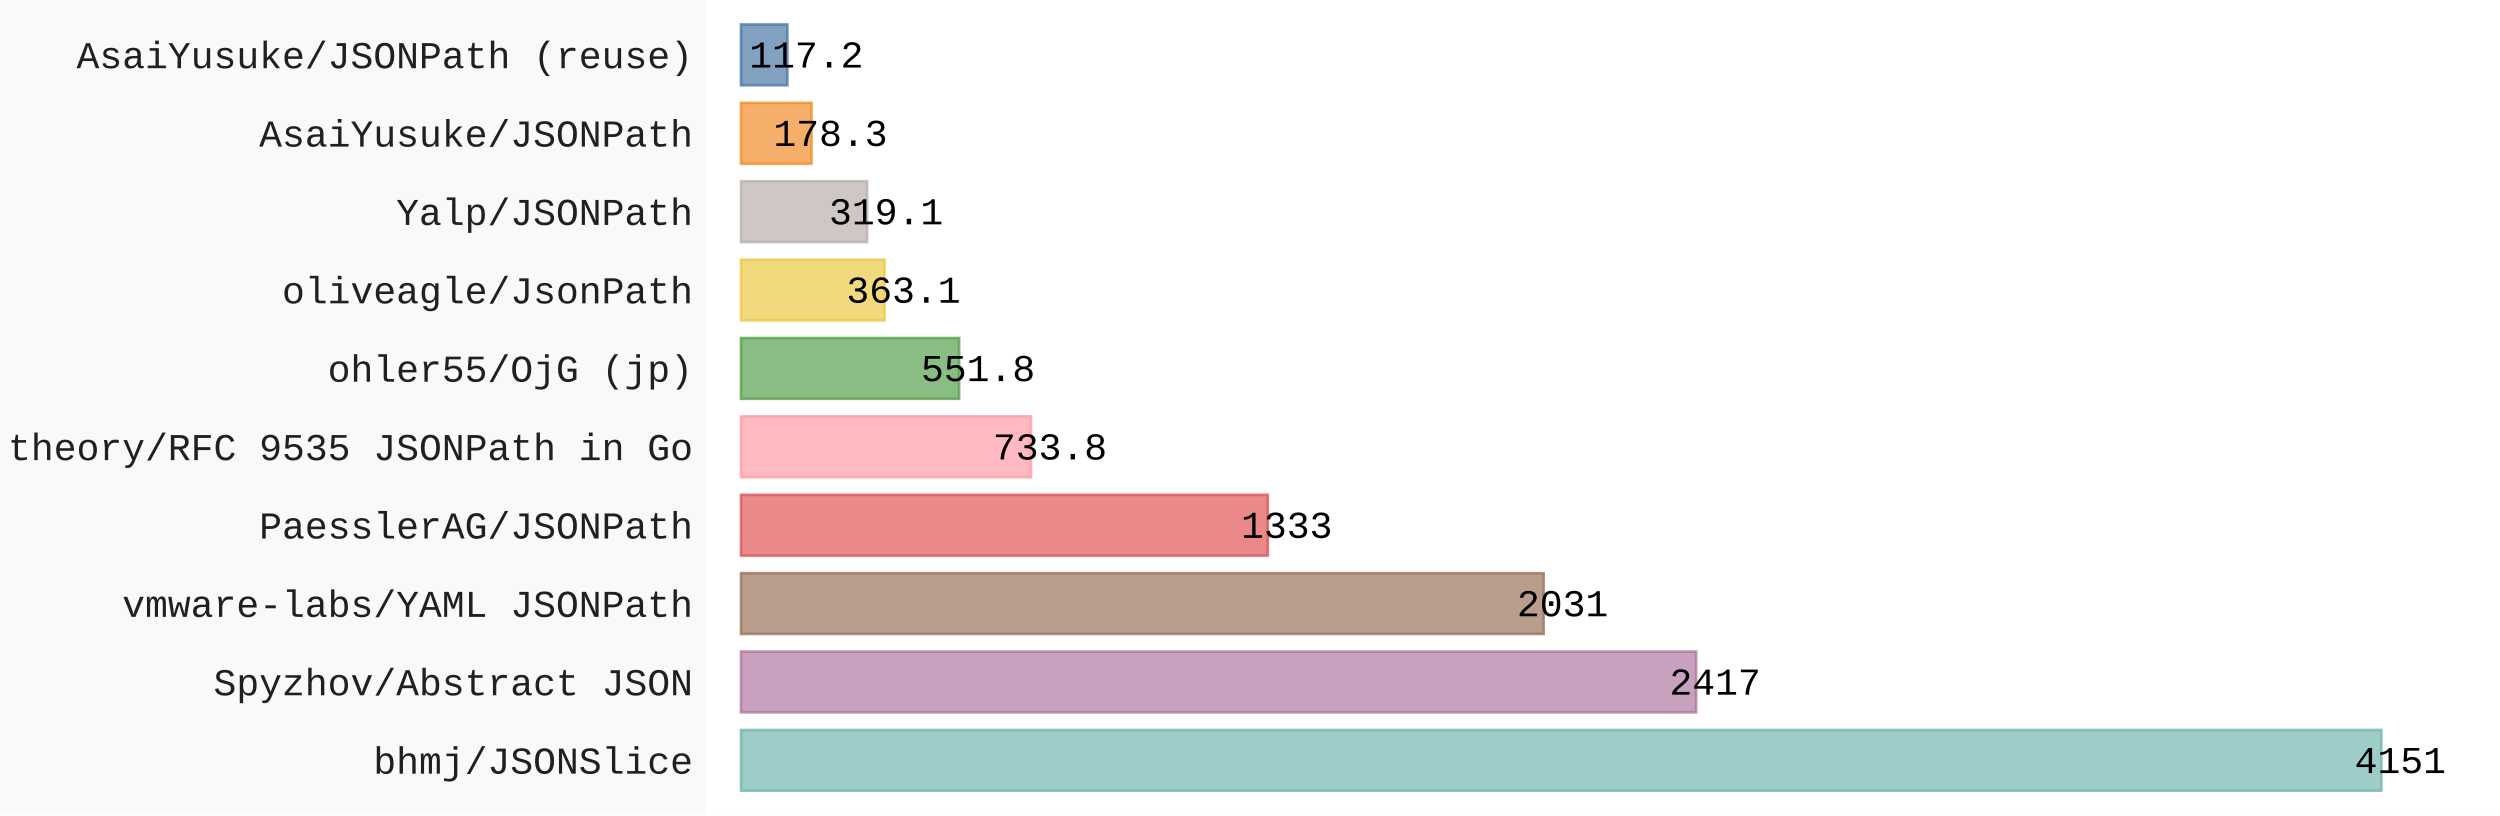
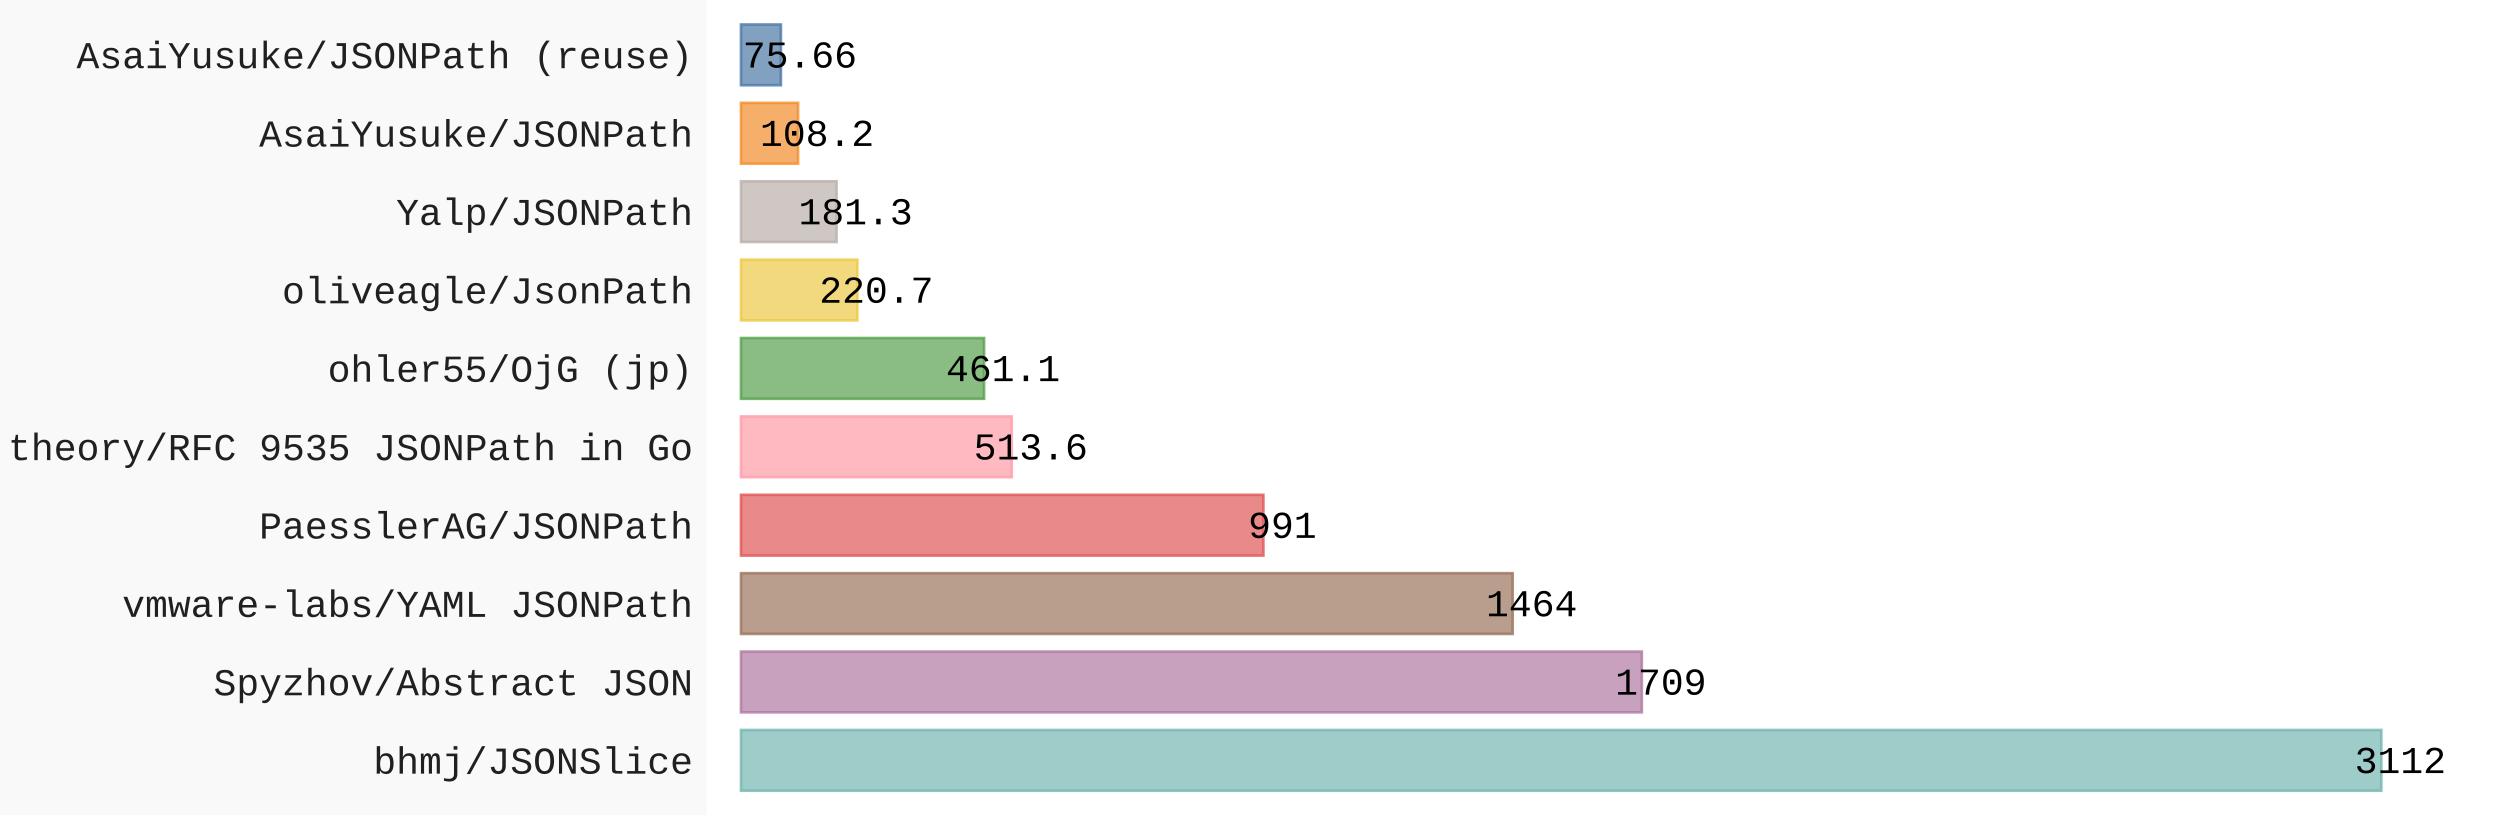
- <svg xmlns="http://www.w3.org/2000/svg" id="chart-cf6e022c-8701-4477-ac3c-df1e7bb6024f" class="pygal-chart" viewBox="0 0 920 300">
+ <svg xmlns="http://www.w3.org/2000/svg" id="chart-c1754320-a01e-4a17-9906-5f7426a31a71" class="pygal-chart" viewBox="0 0 920 300">
  <defs>
-     <style type="text/css">#chart-cf6e022c-8701-4477-ac3c-df1e7bb6024f{-webkit-user-select:none;-webkit-font-smoothing:antialiased;font-family:Consolas,"Liberation Mono",Menlo,Courier,monospace}#chart-cf6e022c-8701-4477-ac3c-df1e7bb6024f .title{font-family:Consolas,"Liberation Mono",Menlo,Courier,monospace;font-size:16px}#chart-cf6e022c-8701-4477-ac3c-df1e7bb6024f .legends .legend text{font-family:Consolas,"Liberation Mono",Menlo,Courier,monospace;font-size:14px}#chart-cf6e022c-8701-4477-ac3c-df1e7bb6024f .axis text{font-family:Consolas,"Liberation Mono",Menlo,Courier,monospace;font-size:14px}#chart-cf6e022c-8701-4477-ac3c-df1e7bb6024f .axis text.major{font-family:Consolas,"Liberation Mono",Menlo,Courier,monospace;font-size:10px}#chart-cf6e022c-8701-4477-ac3c-df1e7bb6024f .text-overlay text.value{font-family:Consolas,"Liberation Mono",Menlo,Courier,monospace;font-size:14px}#chart-cf6e022c-8701-4477-ac3c-df1e7bb6024f .text-overlay text.label{font-family:Consolas,"Liberation Mono",Menlo,Courier,monospace;font-size:10px}#chart-cf6e022c-8701-4477-ac3c-df1e7bb6024f .tooltip{font-family:Consolas,"Liberation Mono",Menlo,Courier,monospace;font-size:14px}#chart-cf6e022c-8701-4477-ac3c-df1e7bb6024f text.no_data{font-family:Consolas,"Liberation Mono",Menlo,Courier,monospace;font-size:64px}
- #chart-cf6e022c-8701-4477-ac3c-df1e7bb6024f{background-color:rgba(249,249,249,1)}#chart-cf6e022c-8701-4477-ac3c-df1e7bb6024f path,#chart-cf6e022c-8701-4477-ac3c-df1e7bb6024f line,#chart-cf6e022c-8701-4477-ac3c-df1e7bb6024f rect,#chart-cf6e022c-8701-4477-ac3c-df1e7bb6024f circle{-webkit-transition:150ms;-moz-transition:150ms;transition:150ms}#chart-cf6e022c-8701-4477-ac3c-df1e7bb6024f .graph &gt; .background{fill:rgba(249,249,249,1)}#chart-cf6e022c-8701-4477-ac3c-df1e7bb6024f .plot &gt; .background{fill:rgba(255,255,255,1)}#chart-cf6e022c-8701-4477-ac3c-df1e7bb6024f .graph{fill:rgba(0,0,0,.87)}#chart-cf6e022c-8701-4477-ac3c-df1e7bb6024f text.no_data{fill:rgba(0,0,0,1)}#chart-cf6e022c-8701-4477-ac3c-df1e7bb6024f .title{fill:rgba(0,0,0,1)}#chart-cf6e022c-8701-4477-ac3c-df1e7bb6024f .legends .legend text{fill:rgba(0,0,0,.87)}#chart-cf6e022c-8701-4477-ac3c-df1e7bb6024f .legends .legend:hover text{fill:rgba(0,0,0,1)}#chart-cf6e022c-8701-4477-ac3c-df1e7bb6024f .axis .line{stroke:rgba(0,0,0,1)}#chart-cf6e022c-8701-4477-ac3c-df1e7bb6024f .axis .guide.line{stroke:rgba(0,0,0,.54)}#chart-cf6e022c-8701-4477-ac3c-df1e7bb6024f .axis .major.line{stroke:rgba(0,0,0,.87)}#chart-cf6e022c-8701-4477-ac3c-df1e7bb6024f .axis text.major{fill:rgba(0,0,0,1)}#chart-cf6e022c-8701-4477-ac3c-df1e7bb6024f .axis.y .guides:hover .guide.line,#chart-cf6e022c-8701-4477-ac3c-df1e7bb6024f .line-graph .axis.x .guides:hover .guide.line,#chart-cf6e022c-8701-4477-ac3c-df1e7bb6024f .stackedline-graph .axis.x .guides:hover .guide.line,#chart-cf6e022c-8701-4477-ac3c-df1e7bb6024f .xy-graph .axis.x .guides:hover .guide.line{stroke:rgba(0,0,0,1)}#chart-cf6e022c-8701-4477-ac3c-df1e7bb6024f .axis .guides:hover text{fill:rgba(0,0,0,1)}#chart-cf6e022c-8701-4477-ac3c-df1e7bb6024f .reactive{fill-opacity:.7;stroke-opacity:.8;stroke-width:1}#chart-cf6e022c-8701-4477-ac3c-df1e7bb6024f .ci{stroke:rgba(0,0,0,.87)}#chart-cf6e022c-8701-4477-ac3c-df1e7bb6024f .reactive.active,#chart-cf6e022c-8701-4477-ac3c-df1e7bb6024f .active .reactive{fill-opacity:.8;stroke-opacity:.9;stroke-width:4}#chart-cf6e022c-8701-4477-ac3c-df1e7bb6024f .ci .reactive.active{stroke-width:1.5}#chart-cf6e022c-8701-4477-ac3c-df1e7bb6024f .series text{fill:rgba(0,0,0,1)}#chart-cf6e022c-8701-4477-ac3c-df1e7bb6024f .tooltip rect{fill:rgba(255,255,255,1);stroke:rgba(0,0,0,1);-webkit-transition:opacity 150ms;-moz-transition:opacity 150ms;transition:opacity 150ms}#chart-cf6e022c-8701-4477-ac3c-df1e7bb6024f .tooltip .label{fill:rgba(0,0,0,.87)}#chart-cf6e022c-8701-4477-ac3c-df1e7bb6024f .tooltip .label{fill:rgba(0,0,0,.87)}#chart-cf6e022c-8701-4477-ac3c-df1e7bb6024f .tooltip .legend{font-size:.8em;fill:rgba(0,0,0,.54)}#chart-cf6e022c-8701-4477-ac3c-df1e7bb6024f .tooltip .x_label{font-size:.6em;fill:rgba(0,0,0,1)}#chart-cf6e022c-8701-4477-ac3c-df1e7bb6024f .tooltip .xlink{font-size:.5em;text-decoration:underline}#chart-cf6e022c-8701-4477-ac3c-df1e7bb6024f .tooltip .value{font-size:1.5em}#chart-cf6e022c-8701-4477-ac3c-df1e7bb6024f .bound{font-size:.5em}#chart-cf6e022c-8701-4477-ac3c-df1e7bb6024f .max-value{font-size:.75em;fill:rgba(0,0,0,.54)}#chart-cf6e022c-8701-4477-ac3c-df1e7bb6024f .map-element{fill:rgba(255,255,255,1);stroke:rgba(0,0,0,.54) !important}#chart-cf6e022c-8701-4477-ac3c-df1e7bb6024f .map-element .reactive{fill-opacity:inherit;stroke-opacity:inherit}#chart-cf6e022c-8701-4477-ac3c-df1e7bb6024f .color-0,#chart-cf6e022c-8701-4477-ac3c-df1e7bb6024f .color-0 a:visited{stroke:#F44336;fill:#F44336}#chart-cf6e022c-8701-4477-ac3c-df1e7bb6024f .text-overlay .color-0 text{fill:black}
- #chart-cf6e022c-8701-4477-ac3c-df1e7bb6024f text.no_data{text-anchor:middle}#chart-cf6e022c-8701-4477-ac3c-df1e7bb6024f .guide.line{fill:none}#chart-cf6e022c-8701-4477-ac3c-df1e7bb6024f .centered{text-anchor:middle}#chart-cf6e022c-8701-4477-ac3c-df1e7bb6024f .title{text-anchor:middle}#chart-cf6e022c-8701-4477-ac3c-df1e7bb6024f .legends .legend text{fill-opacity:1}#chart-cf6e022c-8701-4477-ac3c-df1e7bb6024f .axis.x text{text-anchor:middle}#chart-cf6e022c-8701-4477-ac3c-df1e7bb6024f .axis.x:not(.web) text[transform]{text-anchor:start}#chart-cf6e022c-8701-4477-ac3c-df1e7bb6024f .axis.x:not(.web) text[transform].backwards{text-anchor:end}#chart-cf6e022c-8701-4477-ac3c-df1e7bb6024f .axis.y text{text-anchor:end}#chart-cf6e022c-8701-4477-ac3c-df1e7bb6024f .axis.y text[transform].backwards{text-anchor:start}#chart-cf6e022c-8701-4477-ac3c-df1e7bb6024f .axis.y2 text{text-anchor:start}#chart-cf6e022c-8701-4477-ac3c-df1e7bb6024f .axis.y2 text[transform].backwards{text-anchor:end}#chart-cf6e022c-8701-4477-ac3c-df1e7bb6024f .axis .guide.line{stroke-dasharray:4,4;stroke:black}#chart-cf6e022c-8701-4477-ac3c-df1e7bb6024f .axis .major.guide.line{stroke-dasharray:6,6;stroke:black}#chart-cf6e022c-8701-4477-ac3c-df1e7bb6024f .horizontal .axis.y .guide.line,#chart-cf6e022c-8701-4477-ac3c-df1e7bb6024f .horizontal .axis.y2 .guide.line,#chart-cf6e022c-8701-4477-ac3c-df1e7bb6024f .vertical .axis.x .guide.line{opacity:0}#chart-cf6e022c-8701-4477-ac3c-df1e7bb6024f .horizontal .axis.always_show .guide.line,#chart-cf6e022c-8701-4477-ac3c-df1e7bb6024f .vertical .axis.always_show .guide.line{opacity:1 !important}#chart-cf6e022c-8701-4477-ac3c-df1e7bb6024f .axis.y .guides:hover .guide.line,#chart-cf6e022c-8701-4477-ac3c-df1e7bb6024f .axis.y2 .guides:hover .guide.line,#chart-cf6e022c-8701-4477-ac3c-df1e7bb6024f .axis.x .guides:hover .guide.line{opacity:1}#chart-cf6e022c-8701-4477-ac3c-df1e7bb6024f .axis .guides:hover text{opacity:1}#chart-cf6e022c-8701-4477-ac3c-df1e7bb6024f .nofill{fill:none}#chart-cf6e022c-8701-4477-ac3c-df1e7bb6024f .subtle-fill{fill-opacity:.2}#chart-cf6e022c-8701-4477-ac3c-df1e7bb6024f .dot{stroke-width:1px;fill-opacity:1;stroke-opacity:1}#chart-cf6e022c-8701-4477-ac3c-df1e7bb6024f .dot.active{stroke-width:5px}#chart-cf6e022c-8701-4477-ac3c-df1e7bb6024f .dot.negative{fill:transparent}#chart-cf6e022c-8701-4477-ac3c-df1e7bb6024f text,#chart-cf6e022c-8701-4477-ac3c-df1e7bb6024f tspan{stroke:none !important}#chart-cf6e022c-8701-4477-ac3c-df1e7bb6024f .series text.active{opacity:1}#chart-cf6e022c-8701-4477-ac3c-df1e7bb6024f .tooltip rect{fill-opacity:.95;stroke-width:.5}#chart-cf6e022c-8701-4477-ac3c-df1e7bb6024f .tooltip text{fill-opacity:1}#chart-cf6e022c-8701-4477-ac3c-df1e7bb6024f .showable{visibility:hidden}#chart-cf6e022c-8701-4477-ac3c-df1e7bb6024f .showable.shown{visibility:visible}#chart-cf6e022c-8701-4477-ac3c-df1e7bb6024f .gauge-background{fill:rgba(229,229,229,1);stroke:none}#chart-cf6e022c-8701-4477-ac3c-df1e7bb6024f .bg-lines{stroke:rgba(249,249,249,1);stroke-width:2px}</style>
+     <style type="text/css">#chart-c1754320-a01e-4a17-9906-5f7426a31a71{-webkit-user-select:none;-webkit-font-smoothing:antialiased;font-family:Consolas,"Liberation Mono",Menlo,Courier,monospace}#chart-c1754320-a01e-4a17-9906-5f7426a31a71 .title{font-family:Consolas,"Liberation Mono",Menlo,Courier,monospace;font-size:16px}#chart-c1754320-a01e-4a17-9906-5f7426a31a71 .legends .legend text{font-family:Consolas,"Liberation Mono",Menlo,Courier,monospace;font-size:14px}#chart-c1754320-a01e-4a17-9906-5f7426a31a71 .axis text{font-family:Consolas,"Liberation Mono",Menlo,Courier,monospace;font-size:14px}#chart-c1754320-a01e-4a17-9906-5f7426a31a71 .axis text.major{font-family:Consolas,"Liberation Mono",Menlo,Courier,monospace;font-size:10px}#chart-c1754320-a01e-4a17-9906-5f7426a31a71 .text-overlay text.value{font-family:Consolas,"Liberation Mono",Menlo,Courier,monospace;font-size:14px}#chart-c1754320-a01e-4a17-9906-5f7426a31a71 .text-overlay text.label{font-family:Consolas,"Liberation Mono",Menlo,Courier,monospace;font-size:10px}#chart-c1754320-a01e-4a17-9906-5f7426a31a71 .tooltip{font-family:Consolas,"Liberation Mono",Menlo,Courier,monospace;font-size:14px}#chart-c1754320-a01e-4a17-9906-5f7426a31a71 text.no_data{font-family:Consolas,"Liberation Mono",Menlo,Courier,monospace;font-size:64px}
+ #chart-c1754320-a01e-4a17-9906-5f7426a31a71{background-color:rgba(249,249,249,1)}#chart-c1754320-a01e-4a17-9906-5f7426a31a71 path,#chart-c1754320-a01e-4a17-9906-5f7426a31a71 line,#chart-c1754320-a01e-4a17-9906-5f7426a31a71 rect,#chart-c1754320-a01e-4a17-9906-5f7426a31a71 circle{-webkit-transition:150ms;-moz-transition:150ms;transition:150ms}#chart-c1754320-a01e-4a17-9906-5f7426a31a71 .graph &gt; .background{fill:rgba(249,249,249,1)}#chart-c1754320-a01e-4a17-9906-5f7426a31a71 .plot &gt; .background{fill:rgba(255,255,255,1)}#chart-c1754320-a01e-4a17-9906-5f7426a31a71 .graph{fill:rgba(0,0,0,.87)}#chart-c1754320-a01e-4a17-9906-5f7426a31a71 text.no_data{fill:rgba(0,0,0,1)}#chart-c1754320-a01e-4a17-9906-5f7426a31a71 .title{fill:rgba(0,0,0,1)}#chart-c1754320-a01e-4a17-9906-5f7426a31a71 .legends .legend text{fill:rgba(0,0,0,.87)}#chart-c1754320-a01e-4a17-9906-5f7426a31a71 .legends .legend:hover text{fill:rgba(0,0,0,1)}#chart-c1754320-a01e-4a17-9906-5f7426a31a71 .axis .line{stroke:rgba(0,0,0,1)}#chart-c1754320-a01e-4a17-9906-5f7426a31a71 .axis .guide.line{stroke:rgba(0,0,0,.54)}#chart-c1754320-a01e-4a17-9906-5f7426a31a71 .axis .major.line{stroke:rgba(0,0,0,.87)}#chart-c1754320-a01e-4a17-9906-5f7426a31a71 .axis text.major{fill:rgba(0,0,0,1)}#chart-c1754320-a01e-4a17-9906-5f7426a31a71 .axis.y .guides:hover .guide.line,#chart-c1754320-a01e-4a17-9906-5f7426a31a71 .line-graph .axis.x .guides:hover .guide.line,#chart-c1754320-a01e-4a17-9906-5f7426a31a71 .stackedline-graph .axis.x .guides:hover .guide.line,#chart-c1754320-a01e-4a17-9906-5f7426a31a71 .xy-graph .axis.x .guides:hover .guide.line{stroke:rgba(0,0,0,1)}#chart-c1754320-a01e-4a17-9906-5f7426a31a71 .axis .guides:hover text{fill:rgba(0,0,0,1)}#chart-c1754320-a01e-4a17-9906-5f7426a31a71 .reactive{fill-opacity:.7;stroke-opacity:.8;stroke-width:1}#chart-c1754320-a01e-4a17-9906-5f7426a31a71 .ci{stroke:rgba(0,0,0,.87)}#chart-c1754320-a01e-4a17-9906-5f7426a31a71 .reactive.active,#chart-c1754320-a01e-4a17-9906-5f7426a31a71 .active .reactive{fill-opacity:.8;stroke-opacity:.9;stroke-width:4}#chart-c1754320-a01e-4a17-9906-5f7426a31a71 .ci .reactive.active{stroke-width:1.5}#chart-c1754320-a01e-4a17-9906-5f7426a31a71 .series text{fill:rgba(0,0,0,1)}#chart-c1754320-a01e-4a17-9906-5f7426a31a71 .tooltip rect{fill:rgba(255,255,255,1);stroke:rgba(0,0,0,1);-webkit-transition:opacity 150ms;-moz-transition:opacity 150ms;transition:opacity 150ms}#chart-c1754320-a01e-4a17-9906-5f7426a31a71 .tooltip .label{fill:rgba(0,0,0,.87)}#chart-c1754320-a01e-4a17-9906-5f7426a31a71 .tooltip .label{fill:rgba(0,0,0,.87)}#chart-c1754320-a01e-4a17-9906-5f7426a31a71 .tooltip .legend{font-size:.8em;fill:rgba(0,0,0,.54)}#chart-c1754320-a01e-4a17-9906-5f7426a31a71 .tooltip .x_label{font-size:.6em;fill:rgba(0,0,0,1)}#chart-c1754320-a01e-4a17-9906-5f7426a31a71 .tooltip .xlink{font-size:.5em;text-decoration:underline}#chart-c1754320-a01e-4a17-9906-5f7426a31a71 .tooltip .value{font-size:1.5em}#chart-c1754320-a01e-4a17-9906-5f7426a31a71 .bound{font-size:.5em}#chart-c1754320-a01e-4a17-9906-5f7426a31a71 .max-value{font-size:.75em;fill:rgba(0,0,0,.54)}#chart-c1754320-a01e-4a17-9906-5f7426a31a71 .map-element{fill:rgba(255,255,255,1);stroke:rgba(0,0,0,.54) !important}#chart-c1754320-a01e-4a17-9906-5f7426a31a71 .map-element .reactive{fill-opacity:inherit;stroke-opacity:inherit}#chart-c1754320-a01e-4a17-9906-5f7426a31a71 .color-0,#chart-c1754320-a01e-4a17-9906-5f7426a31a71 .color-0 a:visited{stroke:#F44336;fill:#F44336}#chart-c1754320-a01e-4a17-9906-5f7426a31a71 .text-overlay .color-0 text{fill:black}
+ #chart-c1754320-a01e-4a17-9906-5f7426a31a71 text.no_data{text-anchor:middle}#chart-c1754320-a01e-4a17-9906-5f7426a31a71 .guide.line{fill:none}#chart-c1754320-a01e-4a17-9906-5f7426a31a71 .centered{text-anchor:middle}#chart-c1754320-a01e-4a17-9906-5f7426a31a71 .title{text-anchor:middle}#chart-c1754320-a01e-4a17-9906-5f7426a31a71 .legends .legend text{fill-opacity:1}#chart-c1754320-a01e-4a17-9906-5f7426a31a71 .axis.x text{text-anchor:middle}#chart-c1754320-a01e-4a17-9906-5f7426a31a71 .axis.x:not(.web) text[transform]{text-anchor:start}#chart-c1754320-a01e-4a17-9906-5f7426a31a71 .axis.x:not(.web) text[transform].backwards{text-anchor:end}#chart-c1754320-a01e-4a17-9906-5f7426a31a71 .axis.y text{text-anchor:end}#chart-c1754320-a01e-4a17-9906-5f7426a31a71 .axis.y text[transform].backwards{text-anchor:start}#chart-c1754320-a01e-4a17-9906-5f7426a31a71 .axis.y2 text{text-anchor:start}#chart-c1754320-a01e-4a17-9906-5f7426a31a71 .axis.y2 text[transform].backwards{text-anchor:end}#chart-c1754320-a01e-4a17-9906-5f7426a31a71 .axis .guide.line{stroke-dasharray:4,4;stroke:black}#chart-c1754320-a01e-4a17-9906-5f7426a31a71 .axis .major.guide.line{stroke-dasharray:6,6;stroke:black}#chart-c1754320-a01e-4a17-9906-5f7426a31a71 .horizontal .axis.y .guide.line,#chart-c1754320-a01e-4a17-9906-5f7426a31a71 .horizontal .axis.y2 .guide.line,#chart-c1754320-a01e-4a17-9906-5f7426a31a71 .vertical .axis.x .guide.line{opacity:0}#chart-c1754320-a01e-4a17-9906-5f7426a31a71 .horizontal .axis.always_show .guide.line,#chart-c1754320-a01e-4a17-9906-5f7426a31a71 .vertical .axis.always_show .guide.line{opacity:1 !important}#chart-c1754320-a01e-4a17-9906-5f7426a31a71 .axis.y .guides:hover .guide.line,#chart-c1754320-a01e-4a17-9906-5f7426a31a71 .axis.y2 .guides:hover .guide.line,#chart-c1754320-a01e-4a17-9906-5f7426a31a71 .axis.x .guides:hover .guide.line{opacity:1}#chart-c1754320-a01e-4a17-9906-5f7426a31a71 .axis .guides:hover text{opacity:1}#chart-c1754320-a01e-4a17-9906-5f7426a31a71 .nofill{fill:none}#chart-c1754320-a01e-4a17-9906-5f7426a31a71 .subtle-fill{fill-opacity:.2}#chart-c1754320-a01e-4a17-9906-5f7426a31a71 .dot{stroke-width:1px;fill-opacity:1;stroke-opacity:1}#chart-c1754320-a01e-4a17-9906-5f7426a31a71 .dot.active{stroke-width:5px}#chart-c1754320-a01e-4a17-9906-5f7426a31a71 .dot.negative{fill:transparent}#chart-c1754320-a01e-4a17-9906-5f7426a31a71 text,#chart-c1754320-a01e-4a17-9906-5f7426a31a71 tspan{stroke:none !important}#chart-c1754320-a01e-4a17-9906-5f7426a31a71 .series text.active{opacity:1}#chart-c1754320-a01e-4a17-9906-5f7426a31a71 .tooltip rect{fill-opacity:.95;stroke-width:.5}#chart-c1754320-a01e-4a17-9906-5f7426a31a71 .tooltip text{fill-opacity:1}#chart-c1754320-a01e-4a17-9906-5f7426a31a71 .showable{visibility:hidden}#chart-c1754320-a01e-4a17-9906-5f7426a31a71 .showable.shown{visibility:visible}#chart-c1754320-a01e-4a17-9906-5f7426a31a71 .gauge-background{fill:rgba(229,229,229,1);stroke:none}#chart-c1754320-a01e-4a17-9906-5f7426a31a71 .bg-lines{stroke:rgba(249,249,249,1);stroke-width:2px}</style>
  </defs>
  <g class="graph horizontalbar-graph horizontal">
    <rect x="0" y="0" width="920" height="300" class="background" />
    <g transform="translate(260, 0)" class="plot">
      <rect x="0" y="0" width="660.0" height="300" class="background" />
      <g class="axis y">
        <g class="guides">
          <text x="-5" y="284.708" class="">bhmj/JSONSlice</text>
        </g>
        <g class="guides">
          <text x="-5" y="255.862" class="">Spyzhov/Abstract JSON</text>
        </g>
        <g class="guides">
          <text x="-5" y="227.015" class="">vmware-labs/YAML JSONPath</text>
        </g>
        <g class="guides">
          <text x="-5" y="198.169" class="">PaesslerAG/JSONPath</text>
        </g>
        <g class="guides">
          <text x="-5" y="169.323" class="">theory/RFC 9535 JSONPath in Go</text>
        </g>
        <g class="guides">
          <text x="-5" y="140.477" class="">ohler55/OjG (jp)</text>
        </g>
        <g class="guides">
          <text x="-5" y="111.631" class="">oliveagle/JsonPath</text>
        </g>
        <g class="guides">
          <text x="-5" y="82.785" class="">Yalp/JSONPath</text>
        </g>
        <g class="guides">
          <text x="-5" y="53.938" class="">AsaiYusuke/JSONPath</text>
        </g>
        <g class="guides">
          <text x="-5" y="25.092" class="">AsaiYusuke/JSONPath (reuse)</text>
        </g>
      </g>
      <g class="series serie-0 color-0">
        <g class="bars">
          <g class="bar" style="fill: #76b7b2; stroke: #76b7b2">
            <rect x="12.692" y="268.638" rx="0" ry="0" width="603.629" height="22.338" class="rect reactive tooltip-trigger" />
          </g>
          <g class="bar" style="fill: #b07aa1; stroke: #b07aa1">
-             <rect x="12.692" y="239.792" rx="0" ry="0" width="351.475" height="22.338" class="rect reactive tooltip-trigger" />
+             <rect x="12.692" y="239.792" rx="0" ry="0" width="331.492" height="22.338" class="rect reactive tooltip-trigger" />
          </g>
          <g class="bar" style="fill: #9c755f; stroke: #9c755f">
-             <rect x="12.692" y="210.946" rx="0" ry="0" width="295.343" height="22.338" class="rect reactive tooltip-trigger" />
+             <rect x="12.692" y="210.946" rx="0" ry="0" width="283.969" height="22.338" class="rect reactive tooltip-trigger" />
          </g>
          <g class="bar" style="fill: #e15759; stroke: #e15759">
-             <rect x="12.692" y="182.1" rx="0" ry="0" width="193.842" height="22.338" class="rect reactive tooltip-trigger" />
+             <rect x="12.692" y="182.1" rx="0" ry="0" width="192.223" height="22.338" class="rect reactive tooltip-trigger" />
          </g>
          <g class="bar" style="fill: #ff9da7; stroke: #ff9da7">
-             <rect x="12.692" y="153.254" rx="0" ry="0" width="106.708" height="22.338" class="rect reactive tooltip-trigger" />
+             <rect x="12.692" y="153.254" rx="0" ry="0" width="99.622" height="22.338" class="rect reactive tooltip-trigger" />
          </g>
          <g class="bar" style="fill: #59a14f; stroke: #59a14f">
-             <rect x="12.692" y="124.408" rx="0" ry="0" width="80.242" height="22.338" class="rect reactive tooltip-trigger" />
+             <rect x="12.692" y="124.408" rx="0" ry="0" width="89.439" height="22.338" class="rect reactive tooltip-trigger" />
          </g>
          <g class="bar" style="fill: #edc948; stroke: #edc948">
-             <rect x="12.692" y="95.562" rx="0" ry="0" width="52.801" height="22.338" class="rect reactive tooltip-trigger" />
+             <rect x="12.692" y="95.562" rx="0" ry="0" width="42.809" height="22.338" class="rect reactive tooltip-trigger" />
          </g>
          <g class="bar" style="fill: #bab0ab; stroke: #bab0ab">
-             <rect x="12.692" y="66.715" rx="0" ry="0" width="46.403" height="22.338" class="rect reactive tooltip-trigger" />
+             <rect x="12.692" y="66.715" rx="0" ry="0" width="35.166" height="22.338" class="rect reactive tooltip-trigger" />
          </g>
          <g class="bar" style="fill: #f28e2b; stroke: #f28e2b">
-             <rect x="12.692" y="37.869" rx="0" ry="0" width="25.928" height="22.338" class="rect reactive tooltip-trigger" />
+             <rect x="12.692" y="37.869" rx="0" ry="0" width="20.987" height="22.338" class="rect reactive tooltip-trigger" />
          </g>
          <g class="bar" style="fill: #4e79a7; stroke: #4e79a7">
-             <rect x="12.692" y="9.023" rx="0" ry="0" width="17.043" height="22.338" class="rect reactive tooltip-trigger" />
+             <rect x="12.692" y="9.023" rx="0" ry="0" width="14.676" height="22.338" class="rect reactive tooltip-trigger" />
          </g>
        </g>
      </g>
    </g>
    <g class="titles" />
    <g transform="translate(260, 0)" class="plot overlay">
      <g class="series serie-0 color-0" />
    </g>
    <g transform="translate(260, 0)" class="plot text-overlay">
      <g class="series serie-0 color-0">
-         <text text-anchor="middle" x="623.321" y="284.474" class="value">4151</text>
-         <text text-anchor="middle" x="371.167" y="255.628" class="value">2417</text>
-         <text text-anchor="middle" x="315.036" y="226.782" class="value">2031</text>
-         <text text-anchor="middle" x="213.534" y="197.936" class="value">1333</text>
-         <text text-anchor="middle" x="126.4" y="169.09" class="value">733.8</text>
-         <text text-anchor="middle" x="99.934" y="140.244" class="value">551.8</text>
-         <text text-anchor="middle" x="72.493" y="111.397" class="value">363.1</text>
-         <text text-anchor="middle" x="66.095" y="82.551" class="value">319.1</text>
-         <text text-anchor="middle" x="45.62" y="53.705" class="value">178.3</text>
-         <text text-anchor="middle" x="36.735" y="24.859" class="value">117.2</text>
+         <text text-anchor="middle" x="623.321" y="284.474" class="value">3112</text>
+         <text text-anchor="middle" x="351.184" y="255.628" class="value">1709</text>
+         <text text-anchor="middle" x="303.662" y="226.782" class="value">1464</text>
+         <text text-anchor="middle" x="211.915" y="197.936" class="value">991</text>
+         <text text-anchor="middle" x="119.314" y="169.09" class="value">513.6</text>
+         <text text-anchor="middle" x="109.131" y="140.244" class="value">461.1</text>
+         <text text-anchor="middle" x="62.501" y="111.397" class="value">220.7</text>
+         <text text-anchor="middle" x="54.859" y="82.551" class="value">181.3</text>
+         <text text-anchor="middle" x="40.68" y="53.705" class="value">108.2</text>
+         <text text-anchor="middle" x="34.368" y="24.859" class="value">75.66</text>
      </g>
    </g>
    <g transform="translate(260, 0)" class="plot tooltip-overlay">
      <g transform="translate(0 0)" style="opacity: 0" class="tooltip">
        <rect rx="0" ry="0" width="0" height="0" class="tooltip-box" />
        <g class="text" />
      </g>
    </g>
  </g>
</svg>
